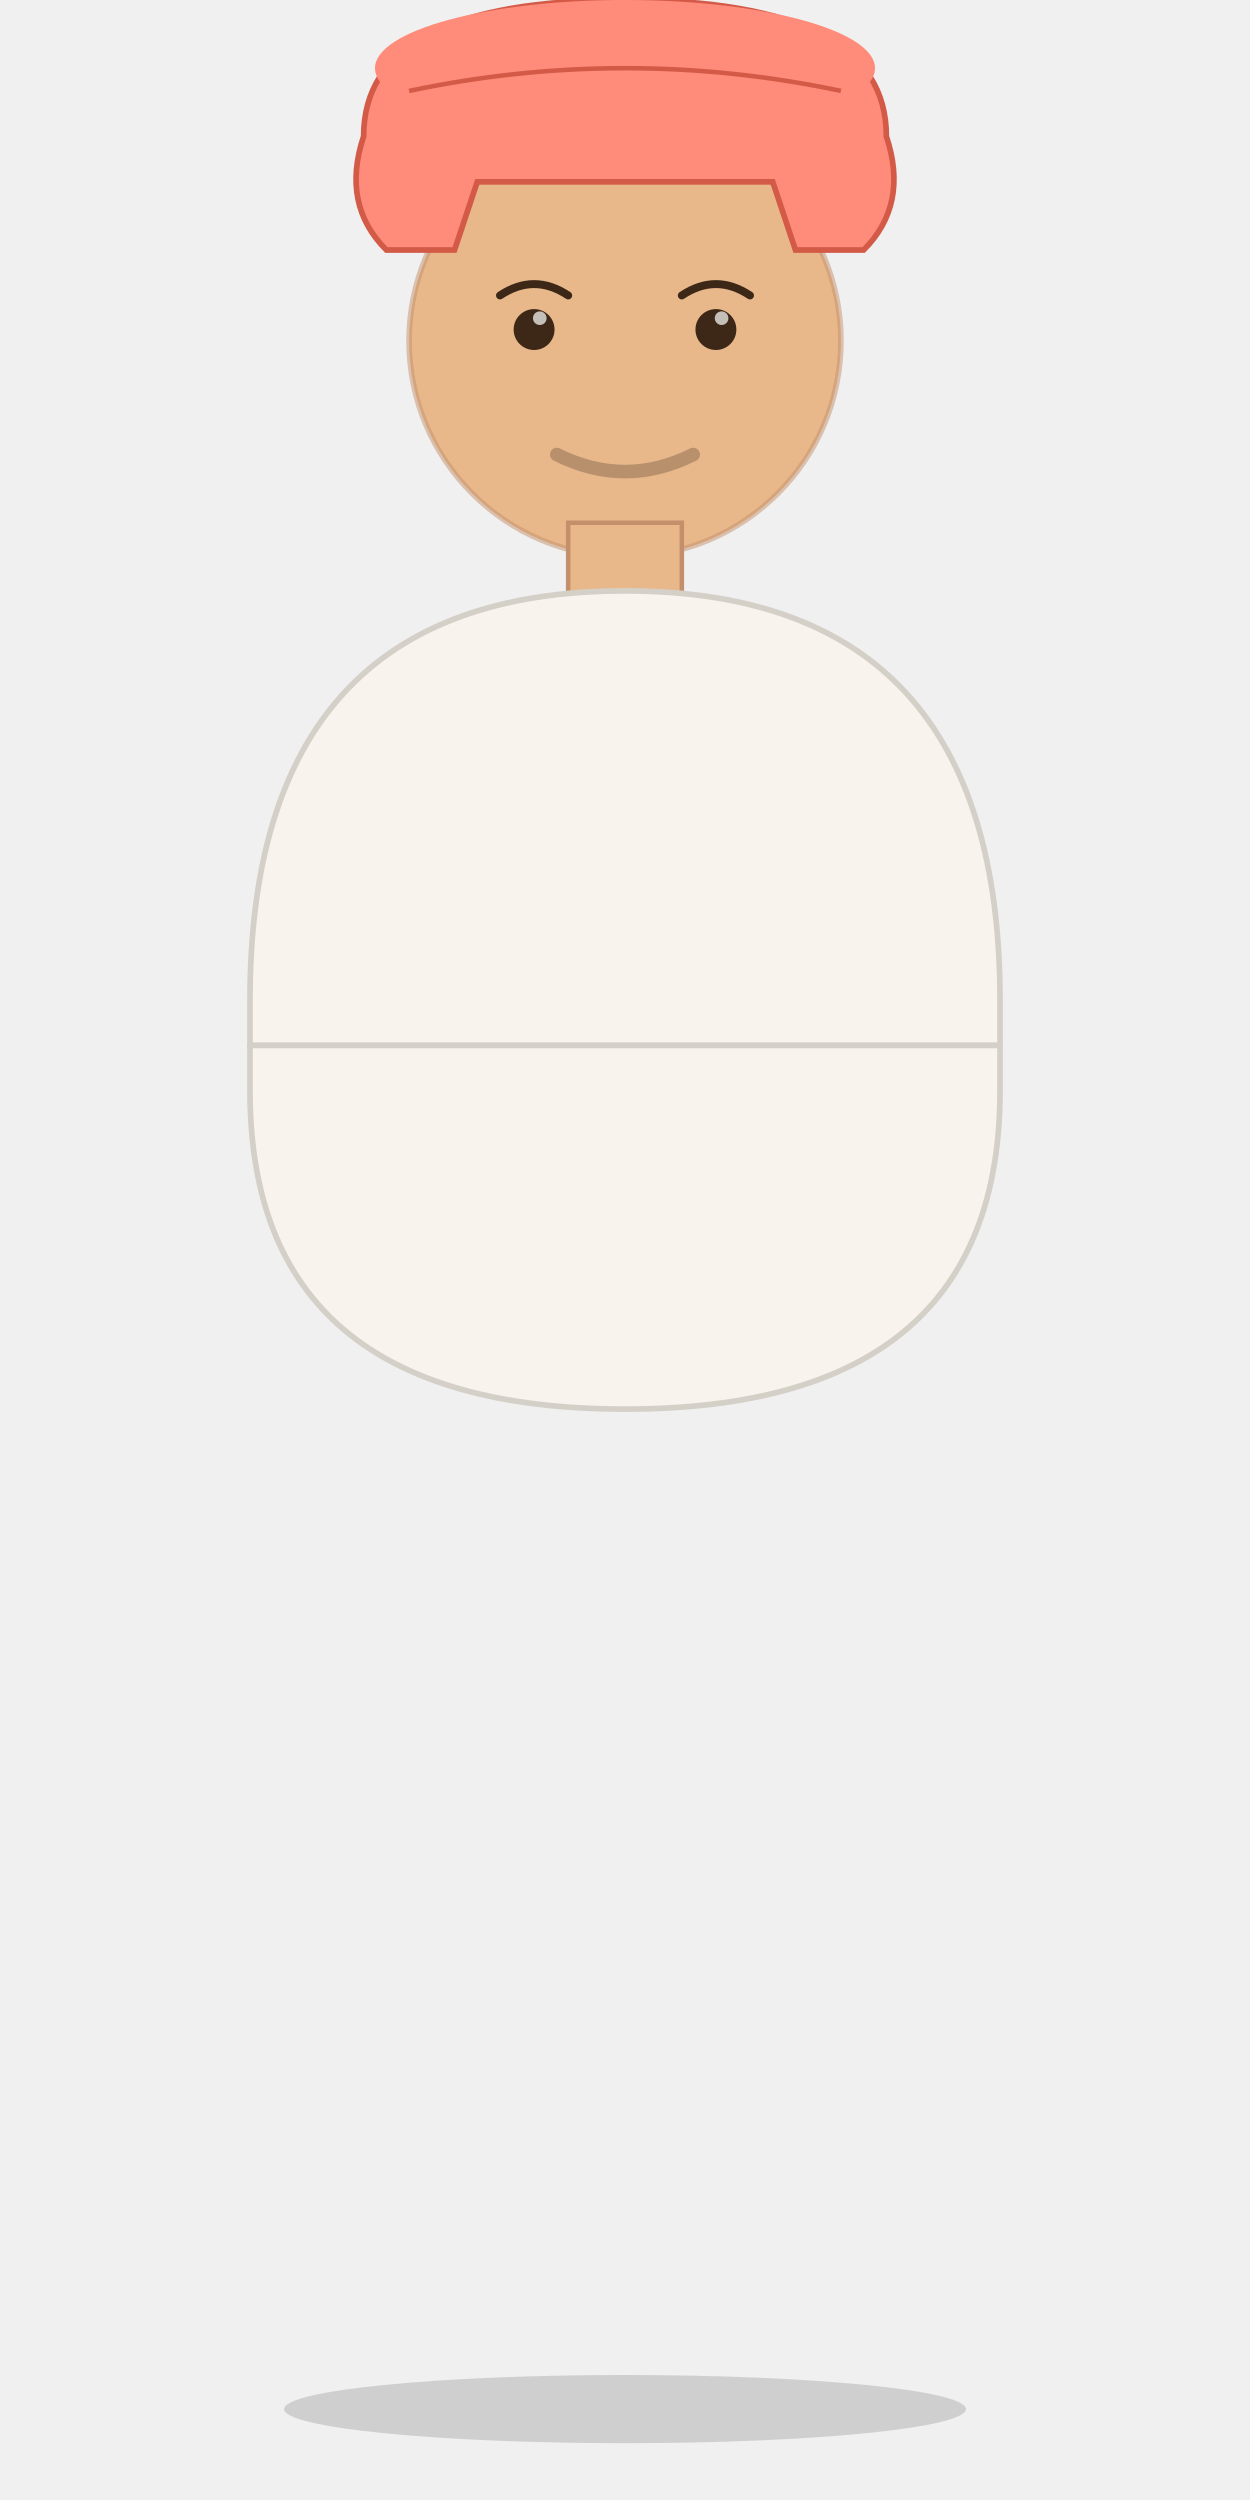
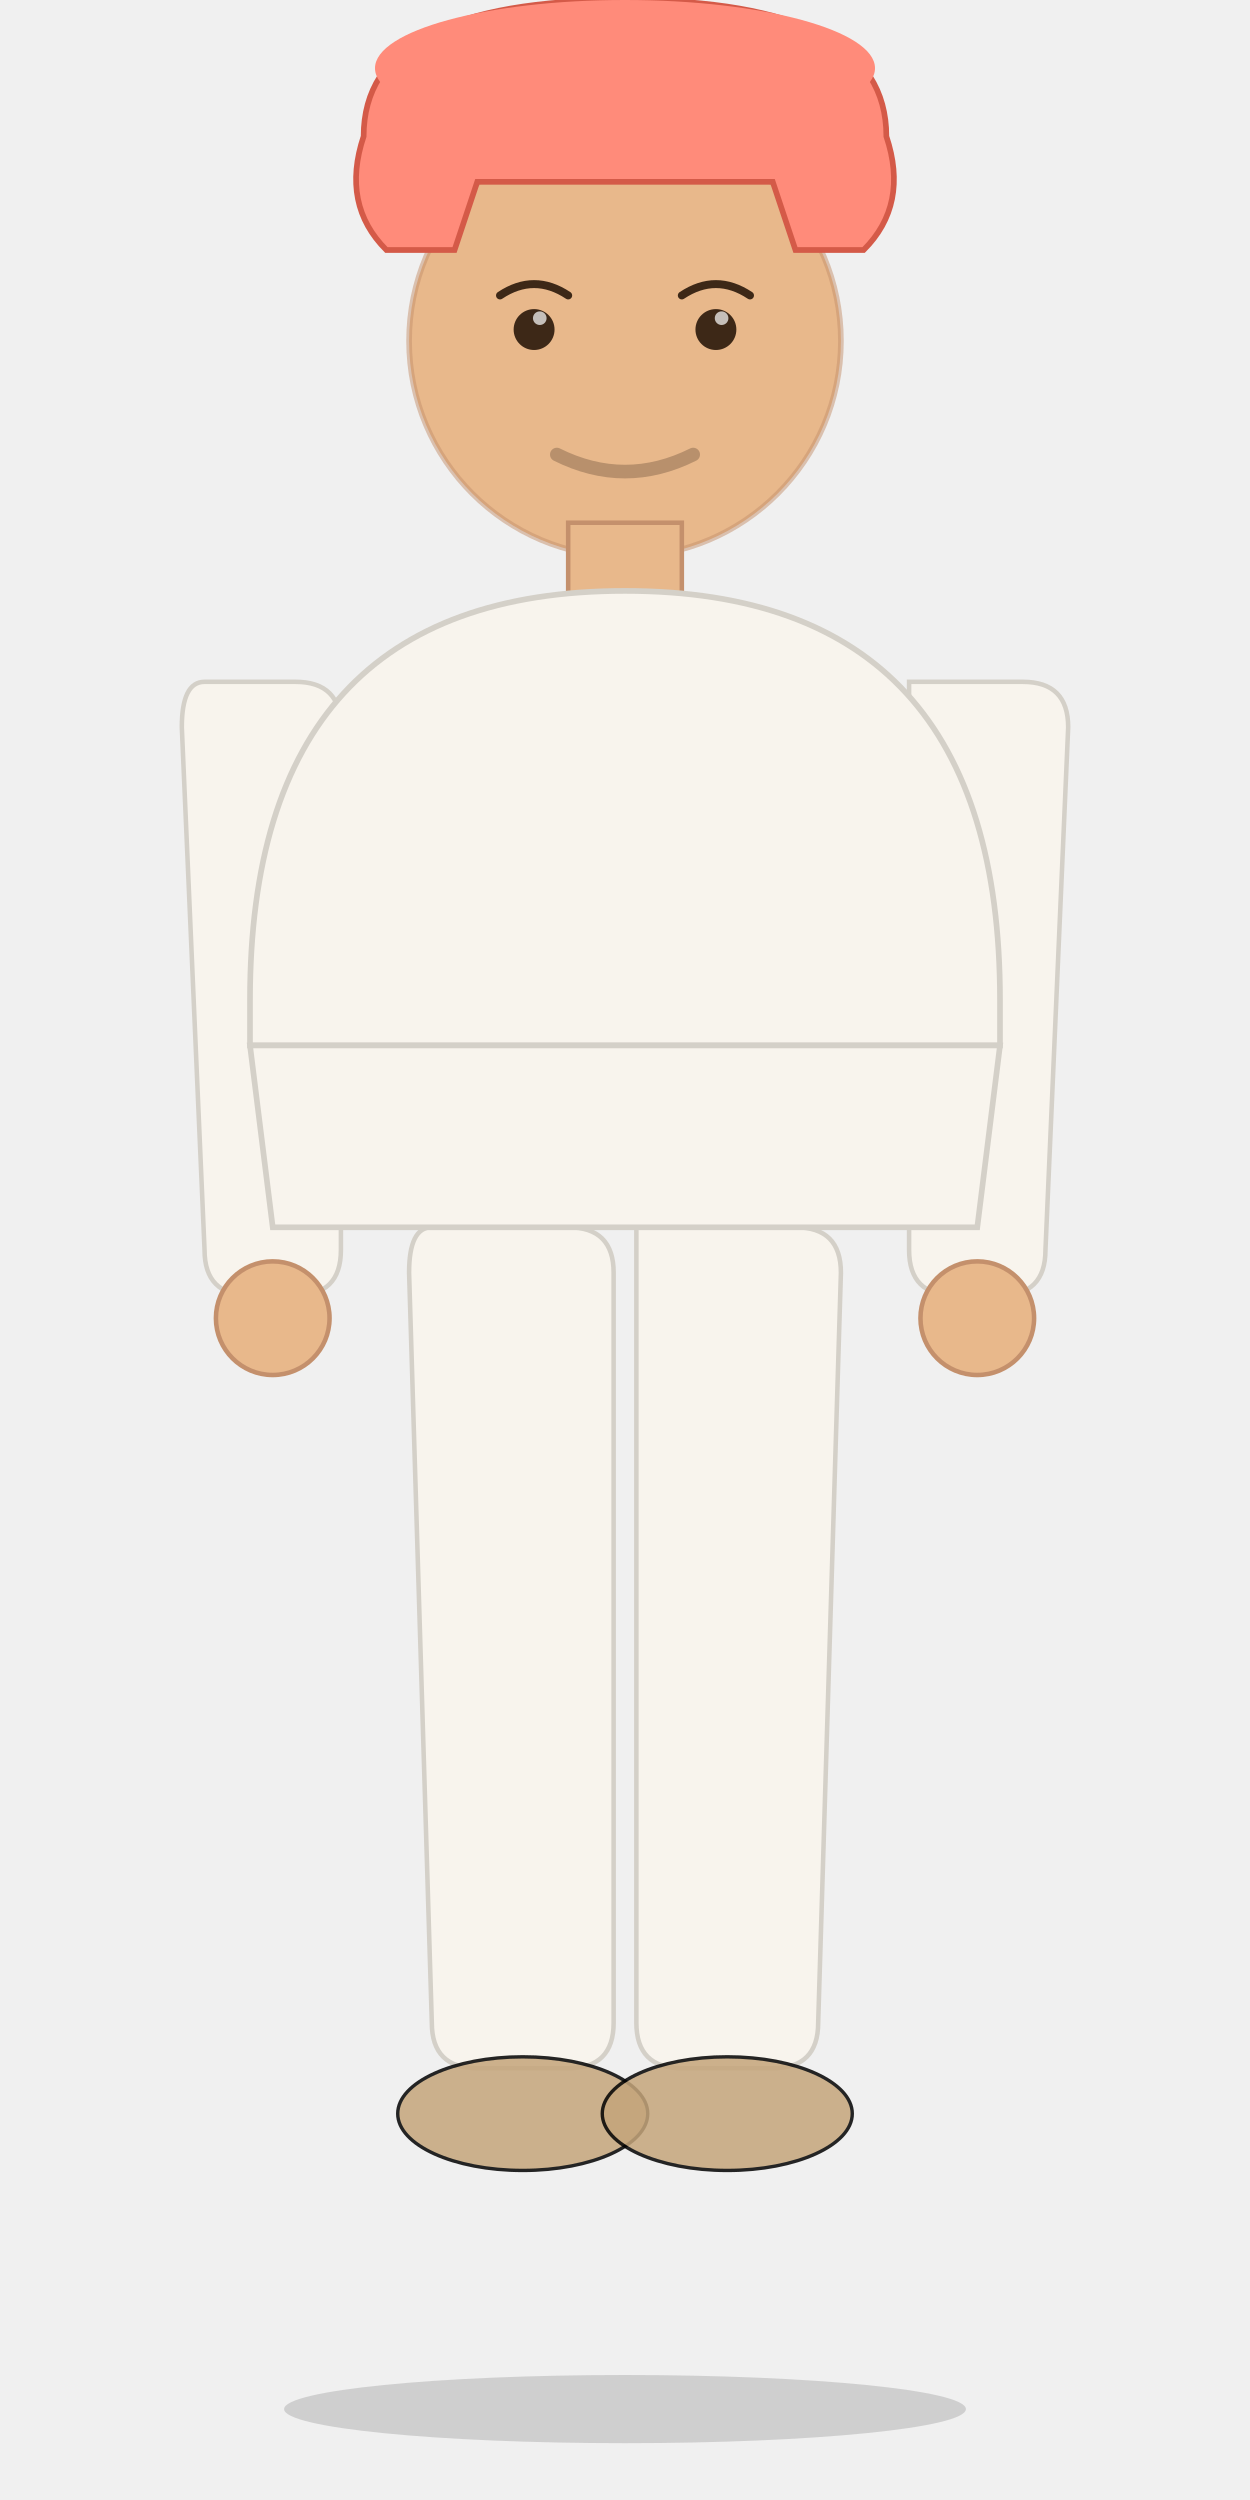
<svg xmlns="http://www.w3.org/2000/svg" viewBox="0 0 110 220" width="110" height="220">
  <ellipse cx="55" cy="212" rx="30" ry="3" fill="#000000" opacity="0.14" />
+   <path d="M 18 60 Q 16 60 16 64 L 18 110 Q 18 114 22 114 L 26 114 Q 30 114 30 110 L 30 64 Q 30 60 26 60 Z" fill="#F8F4ED" stroke="#D4D0C8" stroke-width="0.4" />
+   <path d="M 80 60 Q 80 60 80 64 L 80 110 Q 80 114 84 114 L 88 114 Q 92 114 92 110 L 94 64 Q 94 60 90 60 Z" fill="#F8F4ED" stroke="#D4D0C8" stroke-width="0.4" />
+   <circle cx="24" cy="116" r="5" fill="#E8B88B" stroke="#C4906C" stroke-width="0.4" />
+   <circle cx="86" cy="116" r="5" fill="#E8B88B" stroke="#C4906C" stroke-width="0.4" />
+   <path d="M 38 108 Q 36 108 36 112 L 38 178 Q 38 182 42 182 L 50 182 Q 54 182 54 178 L 54 112 Q 54 108 50 108 Z" fill="#F8F4ED" stroke="#D4D0C8" stroke-width="0.4" />
+   <path d="M 56 108 Q 56 108 56 112 L 56 178 Q 56 182 60 182 L 68 182 Q 72 182 72 178 L 74 112 Q 74 108 70 108 Z" fill="#F8F4ED" stroke="#D4D0C8" stroke-width="0.4" />
+   <ellipse cx="46" cy="186" rx="11" ry="5" fill="#C4A57A" stroke="#000000" stroke-width="0.3" opacity="0.85" />
+   <ellipse cx="64" cy="186" rx="11" ry="5" fill="#C4A57A" stroke="#000000" stroke-width="0.3" opacity="0.85" />
  <circle cx="55" cy="30" r="19" fill="#E8B88B" />
  <circle cx="55" cy="30" r="19" fill="none" stroke="#C4906C" stroke-width="0.5" opacity="0.5" />
  <circle cx="47" cy="29" r="1.8" fill="#3D2817" />
  <circle cx="63" cy="29" r="1.8" fill="#3D2817" />
  <circle cx="47.5" cy="28" r="0.6" fill="#FFFFFF" opacity="0.7" />
  <circle cx="63.5" cy="28" r="0.6" fill="#FFFFFF" opacity="0.7" />
  <path d="M 44 26 Q 47 24 50 26" fill="none" stroke="#3D2817" stroke-width="0.7" stroke-linecap="round" />
  <path d="M 60 26 Q 63 24 66 26" fill="none" stroke="#3D2817" stroke-width="0.7" stroke-linecap="round" />
  <path d="M 49 40 Q 55 43 61 40" stroke="#B8906C" stroke-width="1.2" fill="none" stroke-linecap="round" />
  <path d="M 32 12 Q 32 0 55 0 Q 78 0 78 12 Q 80 18 76 22 L 70 22 L 68 16 L 42 16 L 40 22 L 34 22 Q 30 18 32 12 Z" fill="#FF8B7A" stroke="#D45A48" stroke-width="0.5" />
  <ellipse cx="55" cy="6" rx="22" ry="6" fill="#FF8B7A" />
-   <path d="M 36 8 Q 55 4 74 8" fill="none" stroke="#D45A48" stroke-width="0.4" />
  <rect x="50" y="46" width="10" height="8" fill="#E8B88B" stroke="#C4906C" stroke-width="0.4" />
  <path d="M 22 88 Q 22 52 55 52 Q 88 52 88 88 L 88 92 L 22 92 Z" fill="#F8F4ED" stroke="#D4D0C8" stroke-width="0.5" />
-   <path d="M 22 92 L 88 92 L 88 96 Q 88 124 55 124 Q 22 124 22 96 Z" fill="#F8F4ED" stroke="#D4D0C8" stroke-width="0.5" />
+   <path d="M 22 92 L 88 92 L 86 108 L 24 108 Z" fill="#F8F4ED" stroke="#D4D0C8" stroke-width="0.5" />
</svg>
